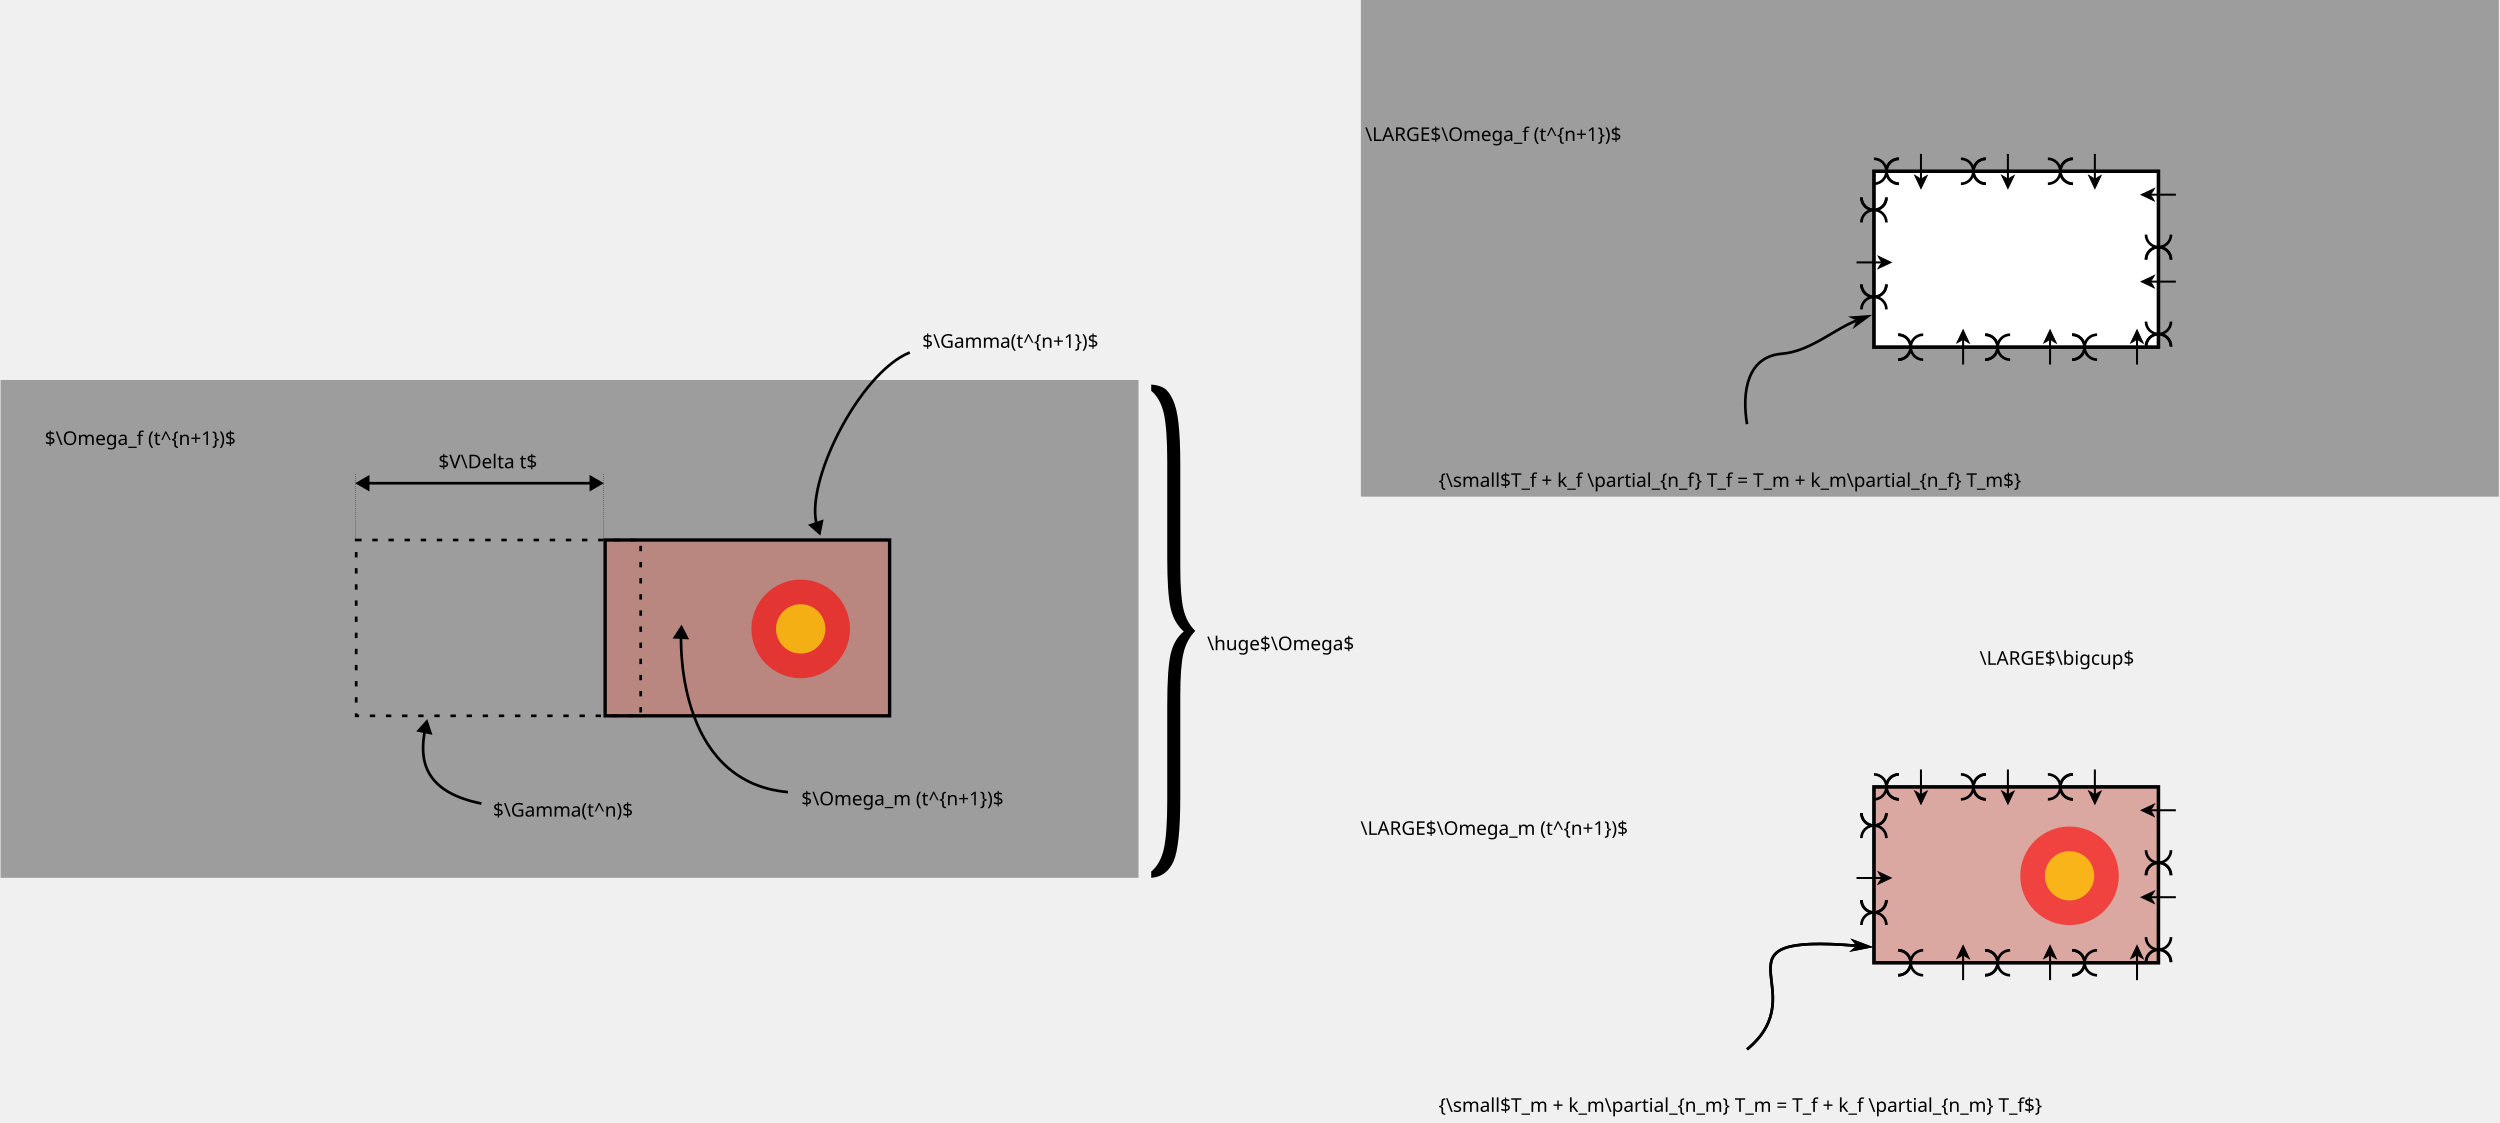
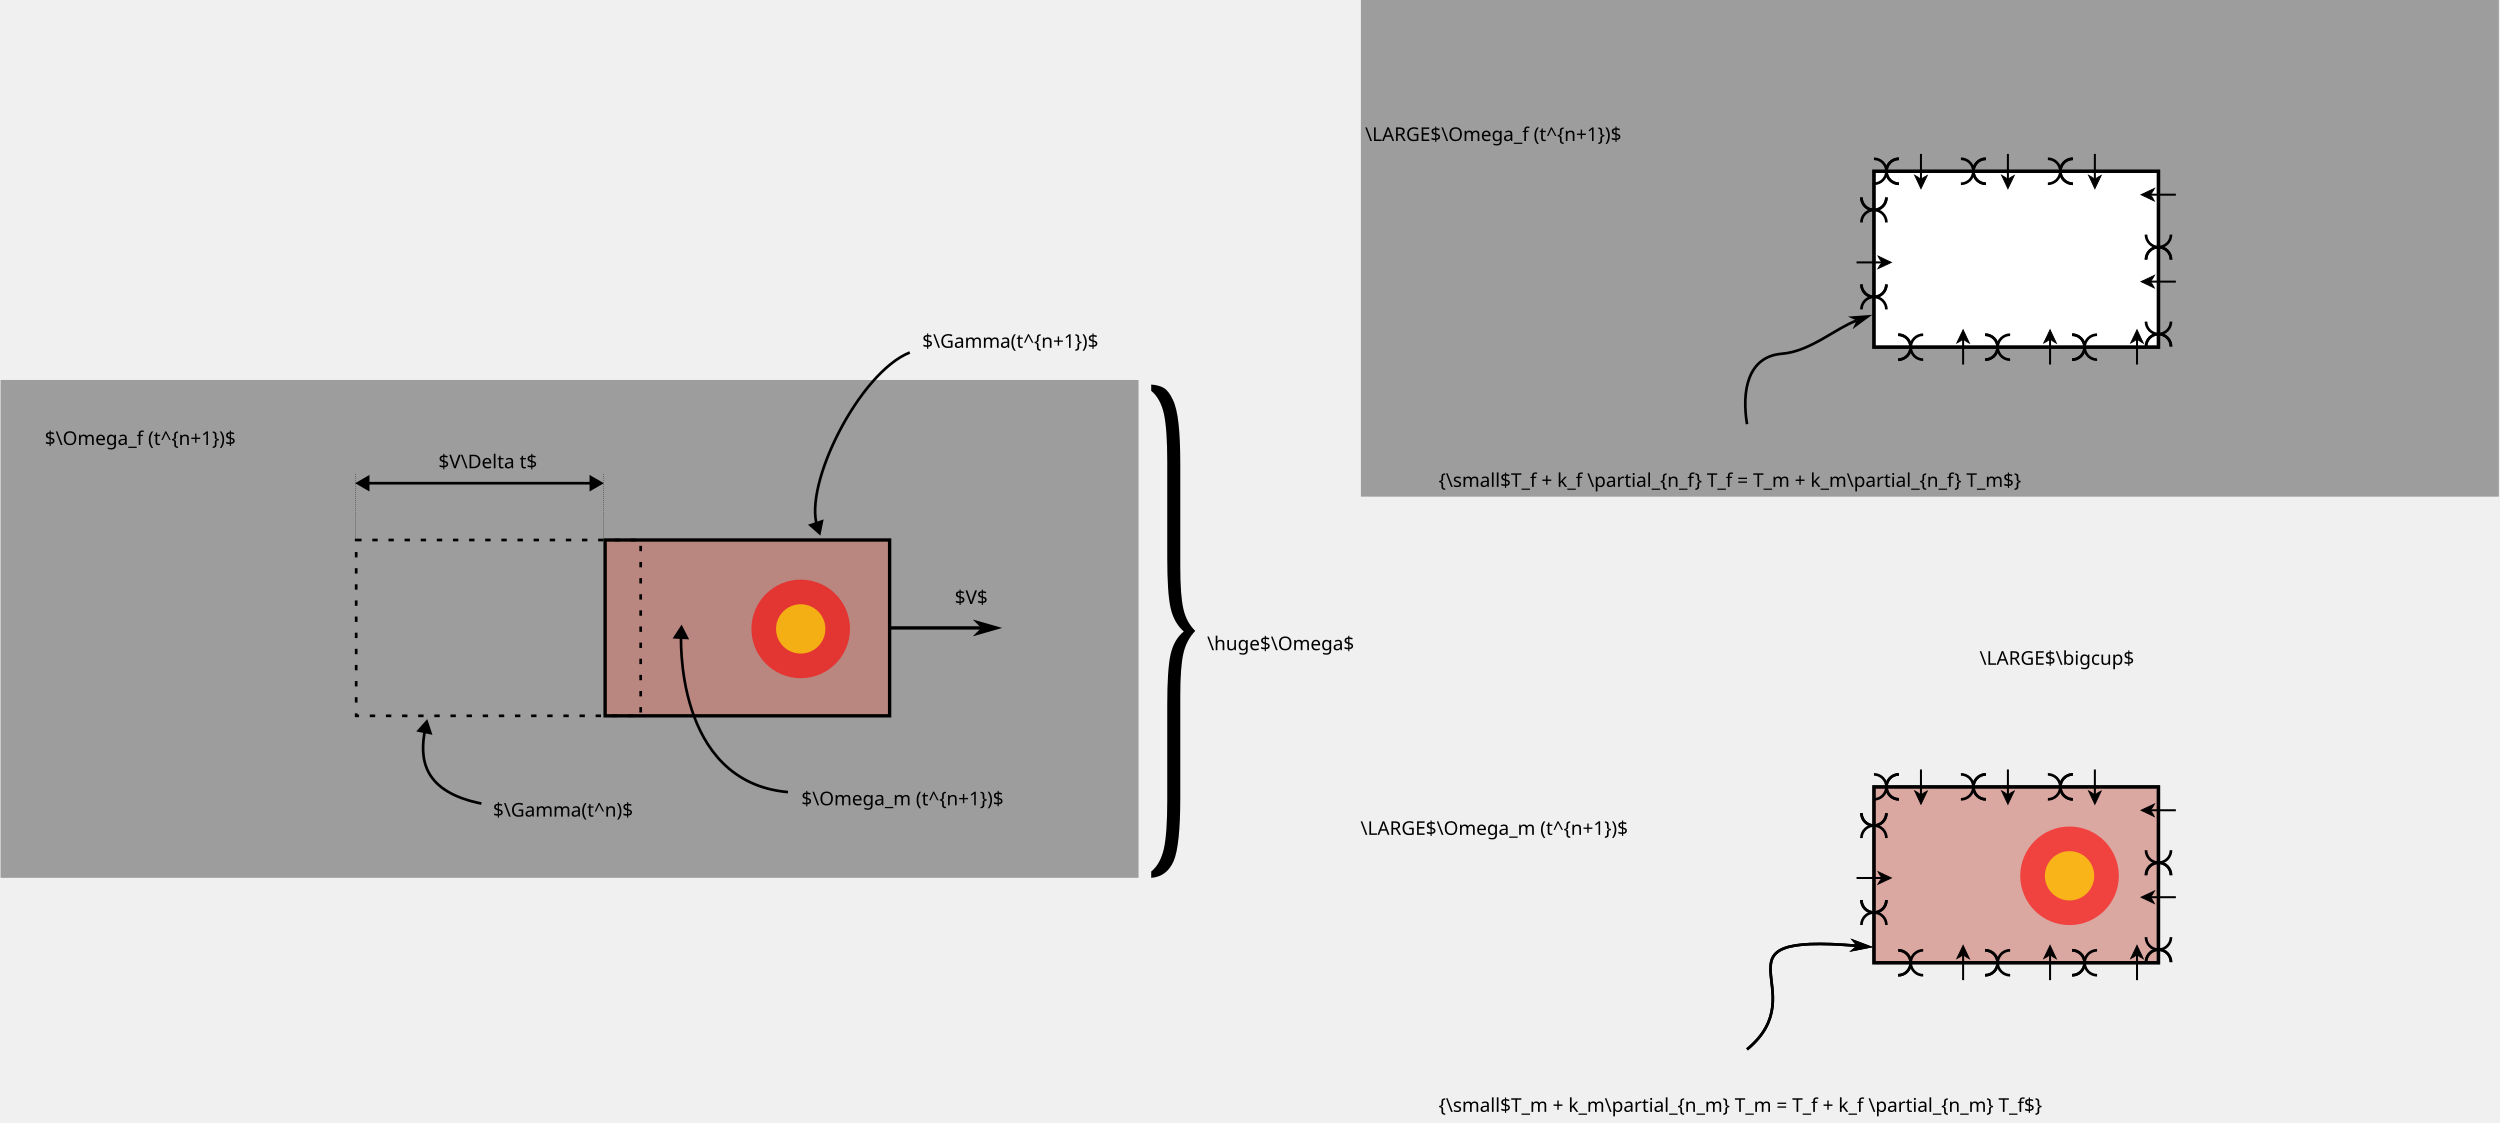
<svg xmlns="http://www.w3.org/2000/svg" width="372mm" height="167mm" viewBox="0 0 372 166.999" version="1.1" id="svg5" xml:space="preserve">
  <defs id="defs2">
+     <marker style="overflow:visible" id="marker13" refX="0" refY="0" orient="auto-start-reverse" markerWidth="1" markerHeight="1" viewBox="0 0 1 1" preserveAspectRatio="xMidYMid">
+       <path style="fill:context-stroke;fill-rule:evenodd;stroke:none" d="M 0,0 5,-5 -12.5,0 5,5 Z" transform="scale(-0.5)" id="path13" />
+     </marker>
    <marker style="overflow:visible" id="DartArrow" refX="0" refY="0" orient="auto-start-reverse" markerWidth="1" markerHeight="1" viewBox="0 0 1 1" preserveAspectRatio="xMidYMid">
      <path style="fill:context-stroke;fill-rule:evenodd;stroke:none" d="M 0,0 5,-5 -12.5,0 5,5 Z" transform="scale(-0.5)" id="path6" />
    </marker>
    <marker style="overflow:visible" id="Triangle" refX="0" refY="0" orient="auto-start-reverse" markerWidth="1" markerHeight="1" viewBox="0 0 1 1" preserveAspectRatio="xMidYMid">
      <path transform="scale(0.5)" style="fill:context-stroke;fill-rule:evenodd;stroke:context-stroke;stroke-width:1pt" d="M 5.77,0 -2.88,5 V -5 Z" id="path135" />
    </marker>
    <marker markerWidth="1" markerHeight="29.039" refX="3.078" refY="16.295" orient="auto" id="marker41" viewBox="0 0 1 29.039" preserveAspectRatio="xMidYMid">
      <path style="fill:none;stroke:#000000;stroke-width:1px;stroke-linecap:butt;stroke-linejoin:miter;stroke-opacity:1;marker-end:url(#Triangle)" d="M 3.078,32.59 V 3.551" id="path39" />
    </marker>
  </defs>
  <g id="layer1">
    <rect style="fill:#cb776c;fill-opacity:0.6;stroke:#000000;stroke-width:0.5;stroke-dasharray:none;stroke-opacity:1" id="rect115" width="42.333" height="26.163" x="278.844" y="117.09" />
    <circle style="fill:#ff0000;fill-opacity:0.6;stroke:none;stroke-width:1.109;stroke-dasharray:none;stroke-dashoffset:0;stroke-opacity:1" id="circle115" cx="307.948" cy="130.319" r="7.334" />
    <rect style="opacity:1;fill:#666666;fill-opacity:0.6;stroke-width:0.3" id="rect236" width="169.333" height="74.083" x="0.084" y="56.54" />
    <rect style="fill:#cb776c;fill-opacity:0.6;stroke:#000000;stroke-width:0.5;stroke-dasharray:none;stroke-opacity:1" id="rect952" width="42.333" height="26.163" x="90.042" y="80.352" />
    <rect style="fill:none;stroke:#000000;stroke-width:0.4;stroke-dasharray:0.8, 1.6;stroke-dashoffset:0;stroke-opacity:1" id="rect954" width="42.333" height="26.163" x="53.001" y="80.352" />
    <circle style="fill:#ff0000;fill-opacity:0.6;stroke:none;stroke-width:1.109;stroke-dasharray:none;stroke-dashoffset:0;stroke-opacity:1" id="circle2023" cx="119.146" cy="93.581" r="7.334" />
    <circle style="fill:#ffff00;fill-opacity:0.6;stroke:none;stroke-width:0.555;stroke-dasharray:none;stroke-dashoffset:0;stroke-opacity:1" id="path1977" cx="119.146" cy="93.581" r="3.67" />
    <text xml:space="preserve" style="font-size:2.822px;line-height:1.25;font-family:'CMU Sans Serif';-inkscape-font-specification:'CMU Sans Serif, Normal';stroke-width:0.265" x="6.658" y="66.212" id="text1974">
      <tspan id="tspan1972" style="stroke-width:0.265" x="6.658" y="66.212">$\Omega_f (t^{n+1})$</tspan>
    </text>
    <text xml:space="preserve" style="font-size:2.822px;line-height:1.25;font-family:'CMU Sans Serif';-inkscape-font-specification:'CMU Sans Serif, Normal';stroke-width:0.265" x="105.833" y="156.104" id="text2358">
      <tspan id="tspan2356" style="stroke-width:0.265" x="105.833" y="156.104" />
    </text>
    <text xml:space="preserve" style="font-size:2.822px;line-height:1.25;font-family:'CMU Sans Serif';-inkscape-font-specification:'CMU Sans Serif, Normal';stroke-width:0.265" x="73.35" y="121.507" id="text2364">
      <tspan id="tspan2362" style="stroke-width:0.265" x="73.35" y="121.507">$\Gamma(t^n)$</tspan>
    </text>
    <text xml:space="preserve" style="font-size:2.822px;line-height:1.25;font-family:'CMU Sans Serif';-inkscape-font-specification:'CMU Sans Serif, Normal';stroke-width:0.265" x="119.243" y="119.827" id="text2368">
      <tspan id="tspan2366" style="stroke-width:0.265" x="119.243" y="119.827">$\Omega_m (t^{n+1})$</tspan>
    </text>
    <text xml:space="preserve" style="font-size:2.822px;line-height:1.25;font-family:'CMU Sans Serif';-inkscape-font-specification:'CMU Sans Serif, Normal';stroke-width:0.265" x="179.614" y="96.746" id="text2492">
      <tspan style="stroke-width:0.265" x="179.614" y="96.746" id="tspan5">\huge$\Omega$</tspan>
    </text>
    <text xml:space="preserve" style="font-size:2.822px;line-height:1.25;font-family:'CMU Sans Serif';-inkscape-font-specification:'CMU Sans Serif, Normal';stroke-width:0.265" x="137.232" y="51.751" id="text20211">
      <tspan id="tspan20209" style="stroke-width:0.265" x="137.232" y="51.751">$\Gamma(t^{n+1})$</tspan>
    </text>
    <path style="fill:none;stroke:#000000;stroke-width:0.05;stroke-linecap:butt;stroke-linejoin:miter;stroke-dasharray:0.15, 0.15;stroke-dashoffset:0;stroke-opacity:1" d="m 52.876,70.52 0.004,9.682" id="path1" />
    <path style="fill:none;stroke:#000000;stroke-width:0.4;stroke-linecap:butt;stroke-linejoin:miter;stroke-dasharray:none;stroke-opacity:1;marker-start:url(#Triangle);marker-end:url(#Triangle)" d="M 88.434,71.901 H 54.267" id="path3" />
    <text xml:space="preserve" style="font-size:2.822px;line-height:1.25;font-family:'CMU Sans Serif';-inkscape-font-specification:'CMU Sans Serif, Normal';stroke-width:0.265" x="65.234" y="69.678" id="text3">
      <tspan id="tspan3" style="stroke-width:0.265" x="65.234" y="69.678">$V\Delta t$</tspan>
    </text>
    <path style="fill:none;stroke:#000000;stroke-width:0.05;stroke-linecap:butt;stroke-linejoin:miter;stroke-dasharray:0.15, 0.15;stroke-dashoffset:0;stroke-opacity:1" d="m 89.822,70.52 -0.001,9.582" id="path4" />
    <path style="fill:none;stroke:#000000;stroke-width:0.4;stroke-linecap:butt;stroke-linejoin:miter;stroke-dasharray:none;stroke-opacity:1;marker-end:url(#Triangle)" d="M 117.249,117.864 C 100.222,116.358 101.349,94.365 101.349,94.365" id="path7" />
    <path style="fill:none;stroke:#000000;stroke-width:0.4;stroke-linecap:butt;stroke-linejoin:miter;stroke-dasharray:none;stroke-opacity:1;marker-end:url(#Triangle)" d="m 71.635,119.57 c -8.634,-1.749 -9.32,-6.536 -8.348,-11.177" id="path8" />
    <path style="fill:none;stroke:#000000;stroke-width:0.4;stroke-linecap:butt;stroke-linejoin:miter;stroke-dasharray:none;stroke-opacity:1;marker-end:url(#Triangle)" d="m 135.374,52.449 c -7.506,2.998 -15.86,19.68 -13.755,25.904" id="path9" />
    <path style="font-size:47.278px;line-height:1.25;font-family:FreeSerif;-inkscape-font-specification:'FreeSerif, Normal';stroke-width:0.844" d="m 171.3,130.623 q 2.307,-0.171 3.33,-2.472 0.996,-2.302 0.996,-9.463 v -15.09 q 0,-4.433 0.472,-6.394 0.446,-1.961 1.757,-3.325 -1.311,-1.279 -1.757,-3.24 -0.472,-1.961 -0.472,-6.394 V 69.071 q 0,-3.751 -0.262,-6.053 -0.262,-2.387 -0.865,-3.581 -0.603,-1.279 -1.311,-1.705 -0.734,-0.426 -1.888,-0.512 v 0.938 q 1.363,1.108 1.888,3.41 0.498,2.302 0.498,7.076 v 14.322 q 0,5.286 0.498,7.502 0.498,2.217 1.966,3.495 -1.468,1.194 -1.966,3.41 -0.498,2.217 -0.498,7.502 v 14.322 q 0,4.774 -0.498,7.076 -0.524,2.302 -1.888,3.41 z" id="text9" aria-label="{" />
    <rect style="opacity:1;fill:#666666;fill-opacity:0.6;stroke-width:0.3" id="rect9" width="169.333" height="74.083" x="202.5" y="-0.183" />
    <path id="rect10" style="fill:#ffffff;stroke:#000000;stroke-width:0.5;stroke-dasharray:none" d="m 278.844,25.491 h 5.292 5.292 5.292 5.292 5.292 5.292 5.292 5.292 v 6.541 6.541 6.541 6.541 h -5.292 -5.292 -5.292 -5.292 -5.292 -5.292 -5.292 -5.292 v -6.541 -6.541 -6.541 z" />
    <text xml:space="preserve" style="font-size:2.822px;line-height:1.25;font-family:'CMU Sans Serif';-inkscape-font-specification:'CMU Sans Serif, Normal';stroke-width:0.265" x="203.125" y="20.978" id="text20">
      <tspan id="tspan20" style="stroke-width:0.265" x="203.125" y="20.978">\LARGE$\Omega_f (t^{n+1})$</tspan>
    </text>
    <text xml:space="preserve" style="font-size:2.822px;line-height:1.25;font-family:'CMU Sans Serif';-inkscape-font-specification:'CMU Sans Serif, Normal';stroke-width:0.265" x="202.434" y="124.23" id="text35">
      <tspan id="tspan35" style="stroke-width:0.265" x="202.434" y="124.23">\LARGE$\Omega_m (t^{n+1})$</tspan>
    </text>
    <text xml:space="preserve" style="font-size:2.822px;line-height:1.25;font-family:'CMU Sans Serif';-inkscape-font-specification:'CMU Sans Serif, Normal';stroke-width:0.265" x="294.55" y="98.917" id="text37">
      <tspan style="stroke-width:0.265" x="294.55" y="98.917" id="tspan37">\LARGE$\bigcup$</tspan>
    </text>
    <text xml:space="preserve" style="font-size:2.822px;line-height:1.25;font-family:'CMU Sans Serif';-inkscape-font-specification:'CMU Sans Serif, Normal';stroke-width:0.265" x="214.065" y="165.442" id="text106">
      <tspan id="tspan106" style="stroke-width:0.265" x="214.065" y="165.442">{\small$T_m + k_m\partial_{n_m} T_m = T_f + k_f \partial_{n_m} T_f$}</tspan>
    </text>
    <circle style="fill:#ffff00;fill-opacity:0.6;stroke:none;stroke-width:0.555;stroke-dasharray:none;stroke-dashoffset:0;stroke-opacity:1" id="circle116" cx="307.948" cy="130.319" r="3.67" />
    <g id="g33" transform="translate(0,9.269689)">
      <path d="m 278.844,107.82 h 5.292 5.292 5.292 5.292 5.292 5.292 5.292 5.292 v 6.541 6.541 6.541 6.541 h -5.292 -5.292 -5.292 -5.292 -5.292 -5.292 -5.292 -5.292 v -6.541 -6.541 -6.541 z" style="opacity:0.65;fill:none;stroke:#000000;stroke-width:0.5;stroke-dasharray:none" id="path2" />
      <path d="m 278.844,105.955 c 0.493,0 0.966,0.196 1.314,0.545 0.349,0.348 0.544,0.821 0.544,1.314 0,0.493 -0.195,0.965 -0.544,1.314 -0.348,0.348 -0.821,0.544 -1.314,0.544 m 12.938,-3.717 c 0.493,0 0.966,0.196 1.314,0.545 0.349,0.348 0.545,0.821 0.545,1.314 0,0.493 -0.196,0.965 -0.545,1.314 -0.348,0.348 -0.821,0.544 -1.314,0.544 m 12.939,-3.717 c 0.492,0 0.965,0.196 1.314,0.545 0.348,0.348 0.544,0.821 0.544,1.314 0,0.493 -0.196,0.965 -0.544,1.314 -0.349,0.348 -0.822,0.544 -1.314,0.544 m 18.321,7.568 c 0,0.493 -0.196,0.965 -0.544,1.314 -0.349,0.348 -0.821,0.544 -1.314,0.544 -0.493,0 -0.966,-0.196 -1.314,-0.544 -0.349,-0.349 -0.545,-0.821 -0.545,-1.314 m 3.717,12.938 c 0,0.493 -0.196,0.966 -0.544,1.314 -0.349,0.349 -0.821,0.545 -1.314,0.545 -0.493,0 -0.966,-0.196 -1.314,-0.545 -0.349,-0.348 -0.545,-0.821 -0.545,-1.314 m -7.281,5.67 c -0.493,0 -0.965,-0.196 -1.314,-0.544 -0.348,-0.349 -0.544,-0.821 -0.544,-1.314 0,-0.493 0.196,-0.966 0.544,-1.314 0.349,-0.349 0.821,-0.545 1.314,-0.545 m -12.938,3.717 c -0.493,0 -0.966,-0.196 -1.314,-0.544 -0.349,-0.349 -0.544,-0.821 -0.544,-1.314 0,-0.493 0.195,-0.966 0.544,-1.314 0.348,-0.349 0.821,-0.545 1.314,-0.545 m -12.938,3.717 c -0.493,0 -0.966,-0.196 -1.314,-0.544 -0.349,-0.349 -0.545,-0.821 -0.545,-1.314 0,-0.493 0.196,-0.966 0.545,-1.314 0.348,-0.349 0.821,-0.545 1.314,-0.545 m -9.189,-3.762 c 0,-0.493 0.196,-0.966 0.545,-1.314 0.348,-0.349 0.821,-0.545 1.314,-0.545 0.493,0 0.965,0.196 1.314,0.545 0.348,0.348 0.544,0.821 0.544,1.314 m -3.717,-12.938 c 0,-0.493 0.196,-0.966 0.545,-1.314 0.348,-0.349 0.821,-0.545 1.314,-0.545 0.493,0 0.965,0.196 1.314,0.545 0.348,0.348 0.544,0.821 0.544,1.314" style="fill:none;fill-opacity:0.6;stroke:#000000;stroke-width:0.4;stroke-dasharray:none;stroke-dashoffset:0" id="path1025" />
      <path d="m 285.838,105.23 v 4.176 m 12.938,-4.176 v 4.176 m 12.939,-4.176 v 4.176 m 12.052,1.89 h -4.176 m 4.176,12.938 h -4.176 m -1.602,12.339 v -4.176 m -12.939,4.176 v -4.176 m -12.938,4.176 v -4.176 m -15.858,-11.022 h 4.176" style="fill:none;stroke:#000000;stroke-width:0.3;stroke-linecap:butt;stroke-linejoin:miter;stroke-dasharray:none;stroke-opacity:1" id="path3714" />
      <path d="m 284.898,108.401 c 1.604,0.868 0.291,0.817 1.884,0.028 l -0.942,1.981 z m 12.938,0 c 1.604,0.868 0.292,0.817 1.885,0.028 l -0.943,1.981 z m 12.939,0 c 1.603,0.868 0.291,0.817 1.884,0.028 l -0.942,1.981 z m 9.821,1.955 c -0.868,1.603 -0.816,0.291 -0.028,1.884 l -1.98,-0.942 z m 0,12.938 c -0.868,1.604 -0.816,0.291 -0.028,1.884 l -1.98,-0.942 z m -1.667,10.108 c -1.604,-0.868 -0.292,-0.816 -1.885,-0.028 l 0.943,-1.98 z m -12.939,0 c -1.603,-0.868 -0.291,-0.816 -1.884,-0.028 l 0.942,-1.98 z m -12.938,0 c -1.604,-0.868 -0.291,-0.816 -1.884,-0.028 l 0.942,-1.98 z m -13.627,-11.087 c 0.868,-1.604 0.817,-0.291 0.028,-1.884 l 1.981,0.942 z" style="fill:#000000;fill-opacity:1;stroke:#000000;stroke-width:0.135;stroke-linecap:butt;stroke-linejoin:miter;stroke-dasharray:none;stroke-opacity:1" id="path2022" />
      <path d="m 282.561,105.955 c -0.493,0 -0.966,0.196 -1.314,0.545 -0.349,0.348 -0.544,0.821 -0.544,1.314 0,0.493 0.195,0.965 0.544,1.314 0.348,0.348 0.821,0.544 1.314,0.544 m 12.938,-3.717 c -0.493,0 -0.965,0.196 -1.314,0.545 -0.348,0.348 -0.544,0.821 -0.544,1.314 0,0.493 0.196,0.965 0.544,1.314 0.349,0.348 0.821,0.544 1.314,0.544 m 12.939,-3.717 c -0.493,0 -0.966,0.196 -1.315,0.545 -0.348,0.348 -0.544,0.821 -0.544,1.314 0,0.493 0.196,0.965 0.544,1.314 0.349,0.348 0.822,0.544 1.315,0.544 m 14.604,11.285 c 0,-0.493 -0.196,-0.966 -0.544,-1.314 -0.349,-0.349 -0.821,-0.545 -1.314,-0.545 -0.493,0 -0.966,0.196 -1.314,0.545 -0.349,0.348 -0.545,0.821 -0.545,1.314 m 3.717,12.938 c 0,-0.493 -0.196,-0.965 -0.544,-1.314 -0.349,-0.349 -0.821,-0.544 -1.314,-0.544 -0.493,0 -0.966,0.195 -1.314,0.544 -0.349,0.349 -0.545,0.821 -0.545,1.314 m -10.998,1.953 c 0.493,0 0.966,-0.196 1.314,-0.544 0.349,-0.349 0.545,-0.821 0.545,-1.314 0,-0.493 -0.196,-0.966 -0.545,-1.314 -0.348,-0.349 -0.821,-0.545 -1.314,-0.545 m -12.938,3.717 c 0.493,0 0.966,-0.196 1.314,-0.544 0.349,-0.349 0.545,-0.821 0.545,-1.314 0,-0.493 -0.196,-0.966 -0.545,-1.314 -0.348,-0.349 -0.821,-0.545 -1.314,-0.545 m -12.938,3.717 c 0.493,0 0.965,-0.196 1.314,-0.544 0.348,-0.349 0.544,-0.821 0.544,-1.314 0,-0.493 -0.196,-0.966 -0.544,-1.314 -0.349,-0.349 -0.821,-0.545 -1.314,-0.545 m -5.472,-7.479 c 0,0.493 0.196,0.966 0.545,1.314 0.348,0.349 0.821,0.544 1.314,0.544 0.493,0 0.965,-0.195 1.314,-0.544 0.348,-0.348 0.544,-0.821 0.544,-1.314 m -3.717,-12.938 c 0,0.493 0.196,0.965 0.545,1.314 0.348,0.348 0.821,0.544 1.314,0.544 0.493,0 0.965,-0.196 1.314,-0.544 0.348,-0.349 0.544,-0.821 0.544,-1.314" style="fill:none;fill-opacity:0.6;stroke:#000000;stroke-width:0.4;stroke-dasharray:none;stroke-dashoffset:0" id="path6353" />
      <path d="m 282.561,105.955 c -0.493,0 -0.966,0.196 -1.314,0.545 -0.349,0.348 -0.544,0.821 -0.544,1.314 0,0.493 0.195,0.965 0.544,1.314 0.348,0.348 0.821,0.544 1.314,0.544 m 12.938,-3.717 c -0.493,0 -0.965,0.196 -1.314,0.545 -0.348,0.348 -0.544,0.821 -0.544,1.314 0,0.493 0.196,0.965 0.544,1.314 0.349,0.348 0.821,0.544 1.314,0.544 m 12.939,-3.717 c -0.493,0 -0.966,0.196 -1.315,0.545 -0.348,0.348 -0.544,0.821 -0.544,1.314 0,0.493 0.196,0.965 0.544,1.314 0.349,0.348 0.822,0.544 1.315,0.544 m 14.604,11.285 c 0,-0.493 -0.196,-0.966 -0.544,-1.314 -0.349,-0.349 -0.821,-0.545 -1.314,-0.545 -0.493,0 -0.966,0.196 -1.314,0.545 -0.349,0.348 -0.545,0.821 -0.545,1.314 m 3.717,12.938 c 0,-0.493 -0.196,-0.965 -0.544,-1.314 -0.349,-0.349 -0.821,-0.544 -1.314,-0.544 -0.493,0 -0.966,0.195 -1.314,0.544 -0.349,0.349 -0.545,0.821 -0.545,1.314 m -10.998,1.953 c 0.493,0 0.966,-0.196 1.314,-0.544 0.349,-0.349 0.545,-0.821 0.545,-1.314 0,-0.493 -0.196,-0.966 -0.545,-1.314 -0.348,-0.349 -0.821,-0.545 -1.314,-0.545 m -12.938,3.717 c 0.493,0 0.966,-0.196 1.314,-0.544 0.349,-0.349 0.545,-0.821 0.545,-1.314 0,-0.493 -0.196,-0.966 -0.545,-1.314 -0.348,-0.349 -0.821,-0.545 -1.314,-0.545 m -12.938,3.717 c 0.493,0 0.965,-0.196 1.314,-0.544 0.348,-0.349 0.544,-0.821 0.544,-1.314 0,-0.493 -0.196,-0.966 -0.544,-1.314 -0.349,-0.349 -0.821,-0.545 -1.314,-0.545 m -5.472,-7.479 c 0,0.493 0.196,0.966 0.545,1.314 0.348,0.349 0.821,0.544 1.314,0.544 0.493,0 0.965,-0.195 1.314,-0.544 0.348,-0.348 0.544,-0.821 0.544,-1.314 m -3.717,-12.938 c 0,0.493 0.196,0.965 0.545,1.314 0.348,0.348 0.821,0.544 1.314,0.544 0.493,0 0.965,-0.196 1.314,-0.544 0.348,-0.349 0.544,-0.821 0.544,-1.314" style="fill:none;fill-opacity:0.6;stroke:#000000;stroke-width:0.4;stroke-dasharray:none;stroke-dashoffset:0" id="path33" />
    </g>
    <g id="g40" transform="translate(0,-82.32869)">
      <path d="m 278.844,107.82 h 5.292 5.292 5.292 5.292 5.292 5.292 5.292 5.292 v 6.541 6.541 6.541 6.541 h -5.292 -5.292 -5.292 -5.292 -5.292 -5.292 -5.292 -5.292 v -6.541 -6.541 -6.541 z" style="opacity:0.65;fill:none;stroke:#000000;stroke-width:0.5;stroke-dasharray:none" id="path34" />
      <path d="m 278.844,105.955 c 0.493,0 0.966,0.196 1.314,0.545 0.349,0.348 0.544,0.821 0.544,1.314 0,0.493 -0.195,0.965 -0.544,1.314 -0.348,0.348 -0.821,0.544 -1.314,0.544 m 12.938,-3.717 c 0.493,0 0.966,0.196 1.314,0.545 0.349,0.348 0.545,0.821 0.545,1.314 0,0.493 -0.196,0.965 -0.545,1.314 -0.348,0.348 -0.821,0.544 -1.314,0.544 m 12.939,-3.717 c 0.492,0 0.965,0.196 1.314,0.545 0.348,0.348 0.544,0.821 0.544,1.314 0,0.493 -0.196,0.965 -0.544,1.314 -0.349,0.348 -0.822,0.544 -1.314,0.544 m 18.321,7.568 c 0,0.493 -0.196,0.965 -0.544,1.314 -0.349,0.348 -0.821,0.544 -1.314,0.544 -0.493,0 -0.966,-0.196 -1.314,-0.544 -0.349,-0.349 -0.545,-0.821 -0.545,-1.314 m 3.717,12.938 c 0,0.493 -0.196,0.966 -0.544,1.314 -0.349,0.349 -0.821,0.545 -1.314,0.545 -0.493,0 -0.966,-0.196 -1.314,-0.545 -0.349,-0.348 -0.545,-0.821 -0.545,-1.314 m -7.281,5.67 c -0.493,0 -0.965,-0.196 -1.314,-0.544 -0.348,-0.349 -0.544,-0.821 -0.544,-1.314 0,-0.493 0.196,-0.966 0.544,-1.314 0.349,-0.349 0.821,-0.545 1.314,-0.545 m -12.938,3.717 c -0.493,0 -0.966,-0.196 -1.314,-0.544 -0.349,-0.349 -0.544,-0.821 -0.544,-1.314 0,-0.493 0.195,-0.966 0.544,-1.314 0.348,-0.349 0.821,-0.545 1.314,-0.545 m -12.938,3.717 c -0.493,0 -0.966,-0.196 -1.314,-0.544 -0.349,-0.349 -0.545,-0.821 -0.545,-1.314 0,-0.493 0.196,-0.966 0.545,-1.314 0.348,-0.349 0.821,-0.545 1.314,-0.545 m -9.189,-3.762 c 0,-0.493 0.196,-0.966 0.545,-1.314 0.348,-0.349 0.821,-0.545 1.314,-0.545 0.493,0 0.965,0.196 1.314,0.545 0.348,0.348 0.544,0.821 0.544,1.314 m -3.717,-12.938 c 0,-0.493 0.196,-0.966 0.545,-1.314 0.348,-0.349 0.821,-0.545 1.314,-0.545 0.493,0 0.965,0.196 1.314,0.545 0.348,0.348 0.544,0.821 0.544,1.314" style="fill:none;fill-opacity:0.6;stroke:#000000;stroke-width:0.4;stroke-dasharray:none;stroke-dashoffset:0" id="path35" />
      <path d="m 285.838,105.23 v 4.176 m 12.938,-4.176 v 4.176 m 12.939,-4.176 v 4.176 m 12.052,1.89 h -4.176 m 4.176,12.938 h -4.176 m -1.602,12.339 v -4.176 m -12.939,4.176 v -4.176 m -12.938,4.176 v -4.176 m -15.858,-11.022 h 4.176" style="fill:none;stroke:#000000;stroke-width:0.3;stroke-linecap:butt;stroke-linejoin:miter;stroke-dasharray:none;stroke-opacity:1" id="path36" />
      <path d="m 284.898,108.401 c 1.604,0.868 0.291,0.817 1.884,0.028 l -0.942,1.981 z m 12.938,0 c 1.604,0.868 0.292,0.817 1.885,0.028 l -0.943,1.981 z m 12.939,0 c 1.603,0.868 0.291,0.817 1.884,0.028 l -0.942,1.981 z m 9.821,1.955 c -0.868,1.603 -0.816,0.291 -0.028,1.884 l -1.98,-0.942 z m 0,12.938 c -0.868,1.604 -0.816,0.291 -0.028,1.884 l -1.98,-0.942 z m -1.667,10.108 c -1.604,-0.868 -0.292,-0.816 -1.885,-0.028 l 0.943,-1.98 z m -12.939,0 c -1.603,-0.868 -0.291,-0.816 -1.884,-0.028 l 0.942,-1.98 z m -12.938,0 c -1.604,-0.868 -0.291,-0.816 -1.884,-0.028 l 0.942,-1.98 z m -13.627,-11.087 c 0.868,-1.604 0.817,-0.291 0.028,-1.884 l 1.981,0.942 z" style="fill:#000000;fill-opacity:1;stroke:#000000;stroke-width:0.135;stroke-linecap:butt;stroke-linejoin:miter;stroke-dasharray:none;stroke-opacity:1" id="path37" />
      <path d="m 282.561,105.955 c -0.493,0 -0.966,0.196 -1.314,0.545 -0.349,0.348 -0.544,0.821 -0.544,1.314 0,0.493 0.195,0.965 0.544,1.314 0.348,0.348 0.821,0.544 1.314,0.544 m 12.938,-3.717 c -0.493,0 -0.965,0.196 -1.314,0.545 -0.348,0.348 -0.544,0.821 -0.544,1.314 0,0.493 0.196,0.965 0.544,1.314 0.349,0.348 0.821,0.544 1.314,0.544 m 12.939,-3.717 c -0.493,0 -0.966,0.196 -1.315,0.545 -0.348,0.348 -0.544,0.821 -0.544,1.314 0,0.493 0.196,0.965 0.544,1.314 0.349,0.348 0.822,0.544 1.315,0.544 m 14.604,11.285 c 0,-0.493 -0.196,-0.966 -0.544,-1.314 -0.349,-0.349 -0.821,-0.545 -1.314,-0.545 -0.493,0 -0.966,0.196 -1.314,0.545 -0.349,0.348 -0.545,0.821 -0.545,1.314 m 3.717,12.938 c 0,-0.493 -0.196,-0.965 -0.544,-1.314 -0.349,-0.349 -0.821,-0.544 -1.314,-0.544 -0.493,0 -0.966,0.195 -1.314,0.544 -0.349,0.349 -0.545,0.821 -0.545,1.314 m -10.998,1.953 c 0.493,0 0.966,-0.196 1.314,-0.544 0.349,-0.349 0.545,-0.821 0.545,-1.314 0,-0.493 -0.196,-0.966 -0.545,-1.314 -0.348,-0.349 -0.821,-0.545 -1.314,-0.545 m -12.938,3.717 c 0.493,0 0.966,-0.196 1.314,-0.544 0.349,-0.349 0.545,-0.821 0.545,-1.314 0,-0.493 -0.196,-0.966 -0.545,-1.314 -0.348,-0.349 -0.821,-0.545 -1.314,-0.545 m -12.938,3.717 c 0.493,0 0.965,-0.196 1.314,-0.544 0.348,-0.349 0.544,-0.821 0.544,-1.314 0,-0.493 -0.196,-0.966 -0.544,-1.314 -0.349,-0.349 -0.821,-0.545 -1.314,-0.545 m -5.472,-7.479 c 0,0.493 0.196,0.966 0.545,1.314 0.348,0.349 0.821,0.544 1.314,0.544 0.493,0 0.965,-0.195 1.314,-0.544 0.348,-0.348 0.544,-0.821 0.544,-1.314 m -3.717,-12.938 c 0,0.493 0.196,0.965 0.545,1.314 0.348,0.348 0.821,0.544 1.314,0.544 0.493,0 0.965,-0.196 1.314,-0.544 0.348,-0.349 0.544,-0.821 0.544,-1.314" style="fill:none;fill-opacity:0.6;stroke:#000000;stroke-width:0.4;stroke-dasharray:none;stroke-dashoffset:0" id="path38" />
      <path d="m 282.561,105.955 c -0.493,0 -0.966,0.196 -1.314,0.545 -0.349,0.348 -0.544,0.821 -0.544,1.314 0,0.493 0.195,0.965 0.544,1.314 0.348,0.348 0.821,0.544 1.314,0.544 m 12.938,-3.717 c -0.493,0 -0.965,0.196 -1.314,0.545 -0.348,0.348 -0.544,0.821 -0.544,1.314 0,0.493 0.196,0.965 0.544,1.314 0.349,0.348 0.821,0.544 1.314,0.544 m 12.939,-3.717 c -0.493,0 -0.966,0.196 -1.315,0.545 -0.348,0.348 -0.544,0.821 -0.544,1.314 0,0.493 0.196,0.965 0.544,1.314 0.349,0.348 0.822,0.544 1.315,0.544 m 14.604,11.285 c 0,-0.493 -0.196,-0.966 -0.544,-1.314 -0.349,-0.349 -0.821,-0.545 -1.314,-0.545 -0.493,0 -0.966,0.196 -1.314,0.545 -0.349,0.348 -0.545,0.821 -0.545,1.314 m 3.717,12.938 c 0,-0.493 -0.196,-0.965 -0.544,-1.314 -0.349,-0.349 -0.821,-0.544 -1.314,-0.544 -0.493,0 -0.966,0.195 -1.314,0.544 -0.349,0.349 -0.545,0.821 -0.545,1.314 m -10.998,1.953 c 0.493,0 0.966,-0.196 1.314,-0.544 0.349,-0.349 0.545,-0.821 0.545,-1.314 0,-0.493 -0.196,-0.966 -0.545,-1.314 -0.348,-0.349 -0.821,-0.545 -1.314,-0.545 m -12.938,3.717 c 0.493,0 0.966,-0.196 1.314,-0.544 0.349,-0.349 0.545,-0.821 0.545,-1.314 0,-0.493 -0.196,-0.966 -0.545,-1.314 -0.348,-0.349 -0.821,-0.545 -1.314,-0.545 m -12.938,3.717 c 0.493,0 0.965,-0.196 1.314,-0.544 0.348,-0.349 0.544,-0.821 0.544,-1.314 0,-0.493 -0.196,-0.966 -0.544,-1.314 -0.349,-0.349 -0.821,-0.545 -1.314,-0.545 m -5.472,-7.479 c 0,0.493 0.196,0.966 0.545,1.314 0.348,0.349 0.821,0.544 1.314,0.544 0.493,0 0.965,-0.195 1.314,-0.544 0.348,-0.348 0.544,-0.821 0.544,-1.314 m -3.717,-12.938 c 0,0.493 0.196,0.965 0.545,1.314 0.348,0.348 0.821,0.544 1.314,0.544 0.493,0 0.965,-0.196 1.314,-0.544 0.348,-0.349 0.544,-0.821 0.544,-1.314" style="fill:none;fill-opacity:0.6;stroke:#000000;stroke-width:0.4;stroke-dasharray:none;stroke-dashoffset:0" id="path40" />
    </g>
    <text xml:space="preserve" style="font-size:2.822px;line-height:1.25;font-family:'CMU Sans Serif';-inkscape-font-specification:'CMU Sans Serif, Normal';stroke-width:0.265" x="214.065" y="72.451" id="text40">
      <tspan id="tspan40" style="stroke-width:0.265" x="214.065" y="72.451">{\small$T_f + k_f \partial_{n_f} T_f = T_m + k_m\partial_{n_f} T_m$}</tspan>
    </text>
    <path style="fill:none;stroke:#000000;stroke-width:0.4;stroke-linecap:butt;stroke-linejoin:miter;stroke-dasharray:none;stroke-dashoffset:0;stroke-opacity:1;marker-end:url(#DartArrow)" d="M 259.958,63.119 C 259.156,58.27 260,53.047 265.16,52.635 269.359,52.3 273.127,48.85 276.254,47.7" id="path5" />
    <path style="fill:none;stroke:#000000;stroke-width:0.4;stroke-linecap:butt;stroke-linejoin:miter;stroke-dasharray:none;stroke-dashoffset:0;stroke-opacity:1;marker-end:url(#DartArrow)" d="m 259.958,156.147 c 10.568,-8.703 -6.669,-17.339 16.296,-15.42" id="path10" />
    <path style="fill:none;stroke:#000000;stroke-width:0.4;stroke-linecap:butt;stroke-linejoin:miter;stroke-dasharray:none;stroke-dashoffset:0;stroke-opacity:1;marker-end:url(#DartArrow)" d="m 259.958,156.147 c 10.568,-8.703 -6.669,-17.339 16.296,-15.42" id="path11" />
+     <path style="fill:none;stroke:#000000;stroke-width:0.5;stroke-dasharray:none;marker-end:url(#marker13)" d="M 132.376,93.434 H 146" id="path12" />
+     <text xml:space="preserve" style="font-size:2.822px;line-height:1.25;font-family:'CMU Sans Serif';-inkscape-font-specification:'CMU Sans Serif, Normal';stroke-width:0.265" x="142.058" y="89.874" id="text13">
+       <tspan id="tspan13" style="stroke-width:0.265" x="142.058" y="89.874">$V$</tspan>
+     </text>
  </g>
</svg>
